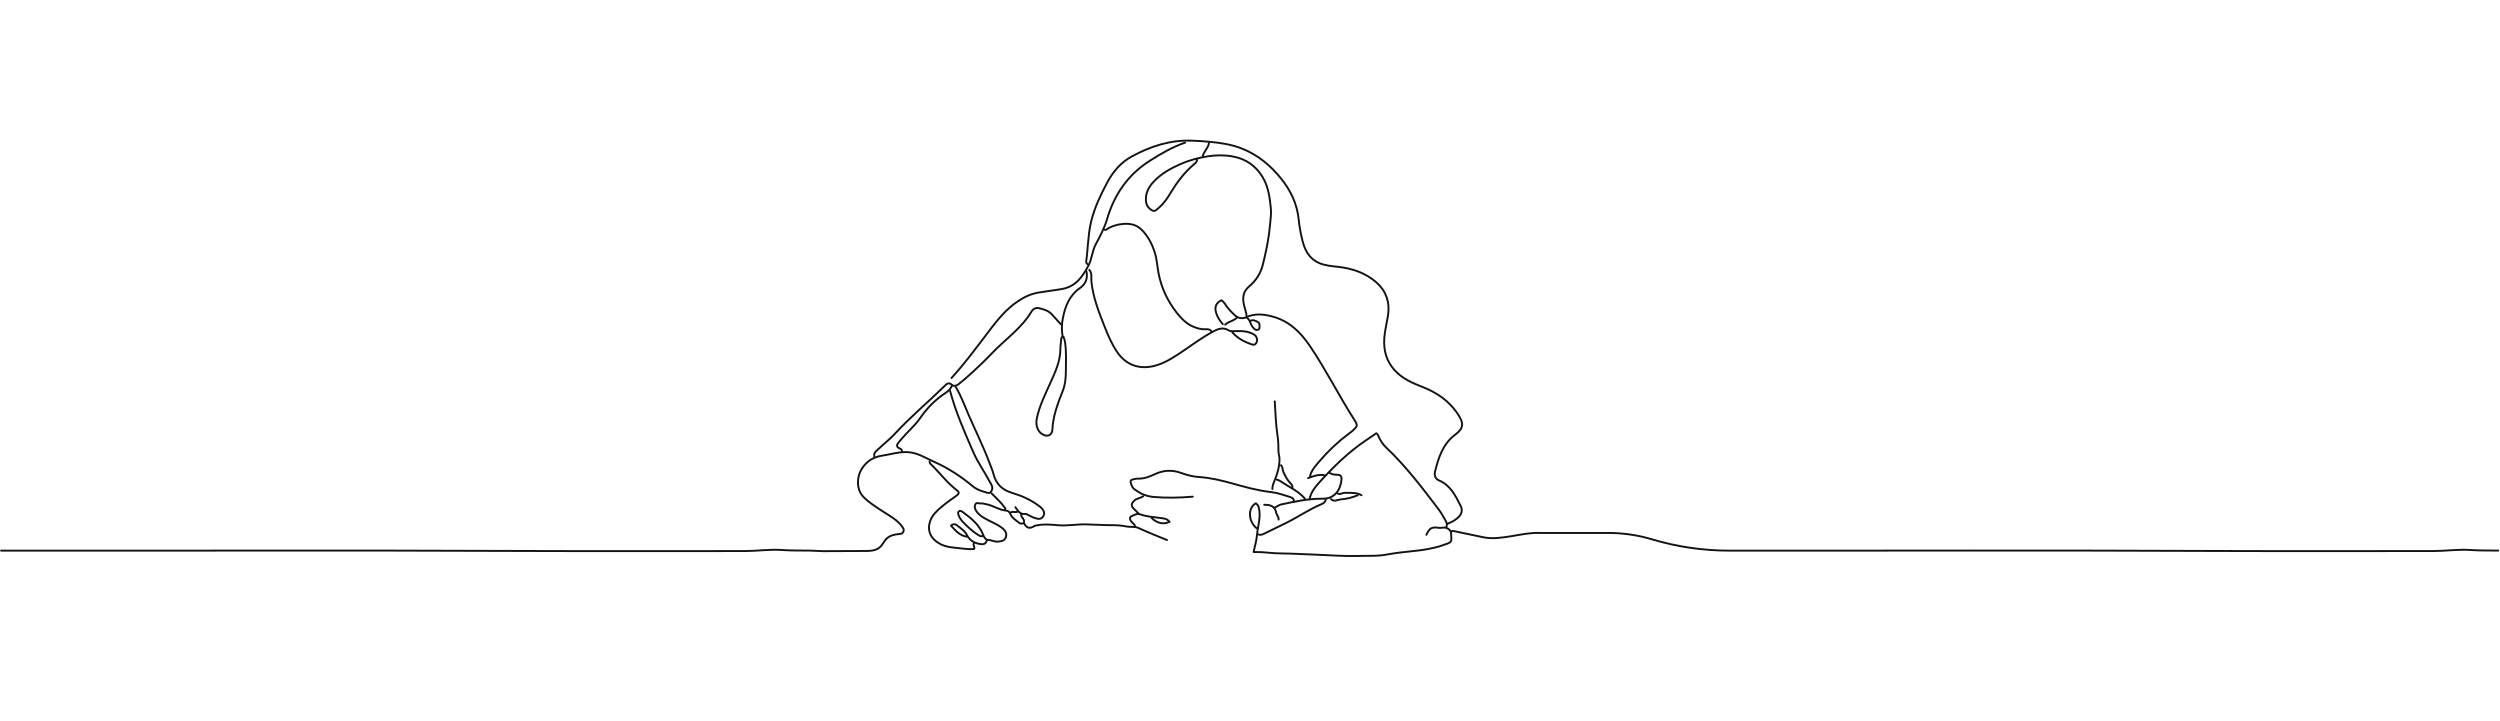
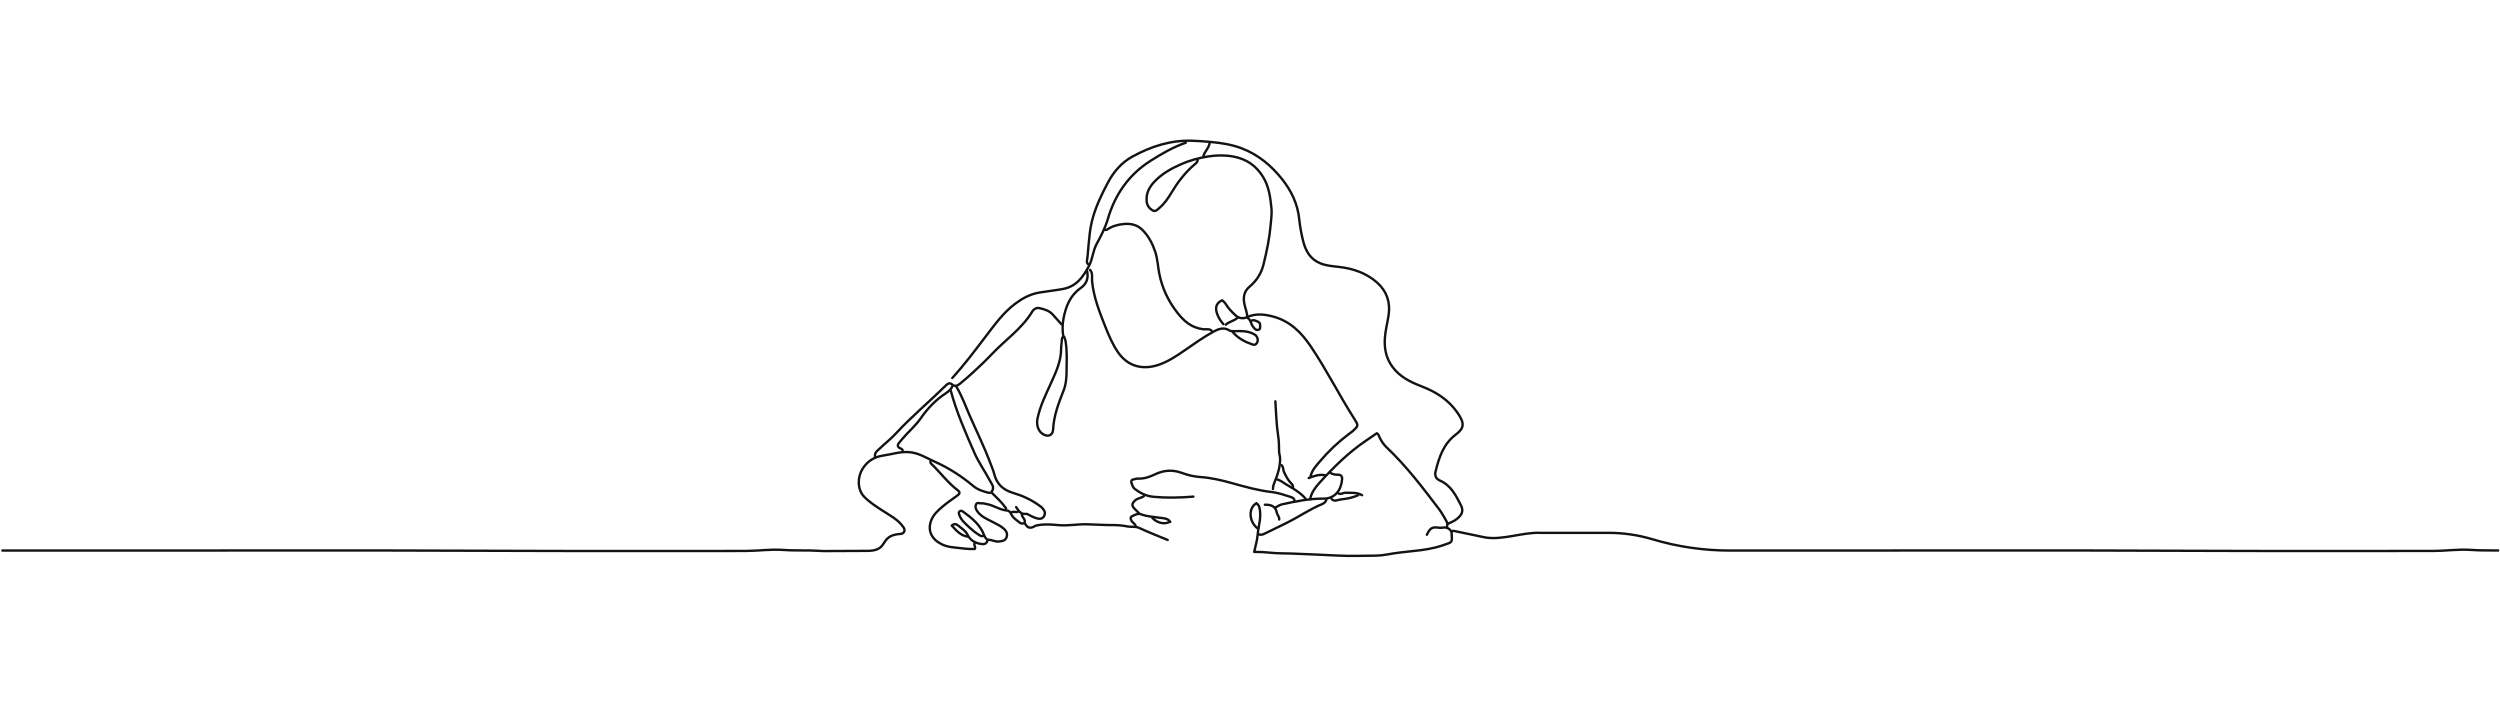
- <svg xmlns="http://www.w3.org/2000/svg" width="2585" height="745" viewBox="0 0 2585 745" fill="none">
-   <path d="M1496.53 541.662C1501.36 539.741 1505.97 537.441 1509.34 533.279C1511.96 530.056 1512 526.376 1510.27 522.967C1504.98 512.528 1499.81 501.861 1488.13 496.862C1483.68 494.959 1482.95 491.093 1483.85 487.498C1487.47 473.032 1491.83 459.092 1504.78 449.355C1513.86 442.529 1513.95 437.411 1506.25 426.448C1497.48 413.945 1485.18 405.731 1470.92 400.157C1460.47 396.079 1450.14 391.63 1442.26 383.027C1433.74 373.73 1430.64 362.945 1431.31 350.467C1431.77 342.042 1434.01 334.031 1435.25 325.817C1437.25 312.545 1433.34 300.829 1423.03 291.879C1411.78 282.109 1398.37 277.575 1383.65 275.925C1377.21 275.198 1370.59 274.724 1364.4 272.152C1353.97 267.821 1349.28 259.075 1346.76 248.941C1344.96 241.674 1343.57 234.23 1342.82 226.777C1341.23 210.883 1334.63 197.17 1324.9 184.964C1313.81 171.065 1300.39 159.882 1283.56 153.394C1273.11 149.368 1262.22 147.718 1251.07 146.661C1244.97 146.077 1238.9 145.713 1232.8 145.459C1210.27 144.52 1189.69 151.161 1170.23 161.794C1158.84 168.012 1150.66 177.765 1144.74 188.94C1138.01 201.62 1131.78 214.664 1128.3 228.757C1126.34 236.692 1125.63 244.804 1124.86 252.908C1124.35 258.322 1124.11 263.786 1123.25 269.149C1122.96 270.96 1123.2 272.009 1124.36 273.108" stroke="#131313" stroke-width="2" stroke-miterlimit="10" stroke-linecap="round" stroke-linejoin="round" />
-   <path d="M1099.71 348.251C1097.68 348.048 1097.31 349.427 1097.26 350.958C1097.16 354.105 1096.45 357.311 1096.46 360.322C1096.53 373.459 1091.08 384.803 1085.9 396.291C1080.55 408.167 1074.72 419.824 1072.04 432.741C1070.77 438.849 1072.5 445.388 1077.04 448.526C1082.51 452.307 1087.87 450.616 1088.18 444.085C1088.87 429.696 1093.91 416.737 1099.09 403.633C1101.47 397.627 1102.02 390.953 1102.09 384.465C1102.2 374.28 1102.75 364.061 1101.25 353.91C1100.98 352.142 1100.7 350.484 1099.71 348.987" stroke="#131313" stroke-width="2" stroke-miterlimit="10" stroke-linecap="round" stroke-linejoin="round" />
-   <path d="M1289.01 327.315C1288.86 323.229 1287.22 319.439 1286.32 315.54C1284.55 307.892 1285.31 301.464 1291.48 296.287C1298.7 290.238 1303.5 282.752 1305.78 273.607C1309.22 259.819 1312.11 245.954 1313.3 231.735C1313.76 226.304 1314.59 220.856 1314.05 215.476C1312.91 204.2 1311.59 193.009 1305.39 182.874C1298.19 171.108 1288.02 164.256 1274.71 161.794C1266.04 160.187 1257.34 160.305 1248.58 161.684C1238.87 163.215 1229.47 165.753 1220.52 169.703C1210.34 174.195 1200.63 179.584 1192.88 187.874C1187.7 193.423 1184.37 199.598 1184.91 207.592C1185.21 212.152 1187.4 215.18 1190.95 217.396C1194.14 219.393 1196.39 216.373 1198.2 214.85C1203.34 210.527 1207.16 204.911 1210.58 199.175C1216.94 188.5 1224.37 178.78 1233.77 170.583C1235.43 169.137 1237.59 167.859 1237.75 165.203" stroke="#131313" stroke-width="2" stroke-miterlimit="10" stroke-linecap="round" stroke-linejoin="round" />
-   <path d="M1474.84 552.997C1478.02 546.162 1480.31 544.614 1487.63 545.773C1489.61 546.086 1491.26 545.468 1493.07 545.494C1496.72 545.536 1500.26 548.015 1500.45 551.525C1500.98 561.532 1501.52 560.373 1492.04 563.706C1481.76 567.318 1470.98 568.883 1460.07 569.932C1451.18 570.795 1442.24 571.903 1433.39 573.485C1429.6 574.162 1425.55 574.61 1421.6 574.644C1408.46 574.737 1395.29 575.219 1382.17 574.542C1366.24 573.722 1350.3 573.079 1334.36 572.453C1327.31 572.174 1320.19 572.385 1313.16 571.624C1307.57 571.015 1301.98 570.702 1296.19 570.761C1297.48 564.654 1299.25 559.121 1299.71 553.488C1300.5 543.827 1304.2 534.336 1301.46 524.388C1300.89 522.341 1299.67 521.563 1298.55 520.378C1289.85 525.242 1290.67 539.657 1299.85 546.593" stroke="#131313" stroke-width="2" stroke-miterlimit="10" stroke-linecap="round" stroke-linejoin="round" />
-   <path d="M1354.56 492.387C1355.99 486.254 1360.26 481.711 1364.06 477.228C1373.1 466.561 1383.26 456.943 1394.49 448.535C1395.8 447.553 1397.22 446.674 1398.42 445.557C1404.02 440.287 1404.24 440.109 1399.87 433.283C1384.07 408.565 1371 382.198 1354.52 357.895C1344.85 343.632 1333.06 331.883 1315.64 327.272C1306.43 324.845 1297.57 323.829 1288.42 328.093C1285.07 329.658 1280.47 329.286 1277.21 326.3C1273.33 322.755 1269.59 319.033 1266.85 314.491C1265.84 312.816 1264.45 311.631 1263.08 310.472C1254.58 314.347 1255.52 322.002 1260.94 330.749C1261.92 332.331 1263.21 333.718 1264.36 335.199" stroke="#131313" stroke-width="2" stroke-miterlimit="10" stroke-linecap="round" stroke-linejoin="round" />
-   <path d="M1500.97 549.546C1501.47 548.733 1502.3 548.953 1502.93 549.08C1513.12 551.17 1523.32 553.242 1533.49 555.475C1551.71 559.477 1574.29 549.985 1592.96 551.068L1662.85 551.06C1678.19 551.06 1693.45 553.285 1708.15 557.675C1734.06 565.415 1760.96 569.348 1788 569.365C1987.65 569.492 2084.13 568.833 2298.31 569.712C2370.87 570.008 2443.46 569.746 2516.03 569.771C2529.19 569.78 2541.75 567.733 2555.33 568.731C2564.33 569.399 2573.83 569.137 2583.12 569.289" stroke="#131313" stroke-width="2" stroke-miterlimit="10" stroke-linecap="round" stroke-linejoin="round" />
-   <path d="M982.394 404.183C988.206 426.219 997.443 446.953 1006.52 467.762C1011.14 478.345 1017.89 487.701 1023.24 497.843C1024.72 500.643 1027.24 503.299 1025.4 507.224C1024.41 509.322 1023.29 510.109 1021.35 509.593C1015.66 508.096 1010.33 506.573 1005.39 502.445C993.408 492.446 980.11 483.818 965.941 477.55C957.237 473.692 948.921 468.067 938.542 467.5C929.397 467.001 921.09 469.835 912.386 471.104C903.182 472.449 896.178 476.831 891.23 484.52C885.723 493.055 885.207 506.235 893.108 514.136C898.868 519.888 905.61 524.058 912.318 528.474C919.72 533.346 927.909 537.347 933.17 545.062C933.441 545.46 933.686 545.857 933.923 546.255C935.471 548.92 933.39 552.168 930.303 552.168C930.083 552.168 929.871 552.176 929.651 552.193C906.591 554.114 919.974 570.491 894.038 569.704L851.159 569.898L837.099 569.306C827.82 569.154 818.303 569.408 809.303 568.748C795.726 567.741 783.155 569.788 770.01 569.788C697.438 569.763 624.85 570.025 552.288 569.729C324.017 568.79 229.443 569.602 1.164 569.34" stroke="#131313" stroke-width="2" stroke-miterlimit="10" stroke-linecap="round" stroke-linejoin="round" />
-   <path d="M1126.34 279.021C1129.53 282.473 1128.12 287.066 1128.5 290.881C1130.17 307.402 1136.11 322.51 1142.13 337.652C1145.8 346.889 1149.64 356.025 1155.36 364.307C1165.36 378.78 1180.7 383.01 1197.8 377.071C1207.17 373.815 1215.34 368.401 1223.46 362.826C1233.53 355.924 1243.48 348.699 1254.16 342.88C1258.6 340.46 1264.53 337.804 1270.31 341.535C1271.81 342.499 1273.61 342.49 1275.7 342.431C1282.86 342.22 1290.35 341.949 1296.87 346.052C1299.8 347.887 1300.81 352.345 1298.81 354.875C1297.76 356.194 1296.92 357.006 1294.34 356.135C1286.53 353.496 1279.66 349.799 1274.2 343.582" stroke="#131313" stroke-width="2" stroke-miterlimit="10" stroke-linecap="round" stroke-linejoin="round" />
-   <path d="M988.315 400.241C993.856 409.428 997.409 419.511 1001.67 429.29C1008.91 445.878 1016.97 462.103 1023.3 479.081C1024.65 482.684 1026.26 486.22 1027.19 489.934C1029.82 500.567 1036.37 506.691 1046.92 509.787C1056.59 512.63 1065.83 516.91 1074.07 522.941C1075.11 523.694 1076.15 524.481 1077.02 525.412C1079.45 528.009 1080.72 530.961 1078.48 534.243C1076.31 537.424 1073.07 536.544 1070.16 535.681C1067.92 535.021 1065.87 533.761 1063.73 532.796C1062.59 532.28 1061.35 531.257 1060.29 531.409C1054.6 532.23 1052.46 528.102 1049.93 524.422" stroke="#131313" stroke-width="2" stroke-miterlimit="10" stroke-linecap="round" stroke-linejoin="round" />
-   <path d="M1253.02 343.082C1250.8 339.225 1246.52 340.782 1243.61 340.443C1231.43 339.022 1223.55 332.179 1216.43 322.967C1207.14 310.954 1200.89 297.623 1198.01 282.929C1196.54 275.426 1196.25 267.652 1193.82 260.318C1191.1 252.07 1187.13 244.457 1181.03 238.146C1175.63 232.546 1169.12 230.855 1161.31 231.548C1154.72 232.14 1148.93 233.951 1143.57 237.605C1143.23 237.833 1142.6 237.639 1142.11 237.639" stroke="#131313" stroke-width="2" stroke-miterlimit="10" stroke-linecap="round" stroke-linejoin="round" />
-   <path d="M1225.42 147.456C1212.36 151.965 1200.53 158.842 1188.95 166.193C1166.42 180.497 1152.16 201.121 1144.78 226.355C1142.05 235.702 1137.63 244.009 1133.13 252.35C1129.31 259.413 1129.15 267.542 1125.43 274.623C1119.36 286.186 1112.36 296.227 1098.25 298.799C1090.21 300.262 1082.09 301.091 1074.05 302.453C1064.44 304.077 1056.47 308.392 1048.96 314.025C1036.55 323.33 1027.62 335.816 1018.36 347.989C1007.25 362.589 996.241 377.283 983.874 390.868" stroke="#131313" stroke-width="2" stroke-miterlimit="10" stroke-linecap="round" stroke-linejoin="round" />
-   <path d="M1337.81 518.5C1338.18 515.193 1335.22 514.33 1333.32 513.713C1327.04 511.691 1320.63 509.525 1314.13 508.798C1300.14 507.233 1286.7 503.367 1273.27 499.636C1262.37 496.608 1251.3 494.003 1240.18 493.284C1233.28 492.835 1227.19 491.169 1220.98 488.927C1211.73 485.586 1202.71 486.203 1193.87 490.408C1188.26 493.072 1182.54 495.229 1176.13 494.908C1174.5 494.823 1172.85 495.542 1171.19 495.821C1168.7 496.244 1168.83 498.325 1169.33 499.73C1170.09 501.836 1170.79 504.213 1172.69 505.659C1178.53 510.067 1184.63 513.095 1192.37 513.806C1206.08 515.066 1219.66 514.66 1233.3 513.569" stroke="#131313" stroke-width="2" stroke-miterlimit="10" stroke-linecap="round" stroke-linejoin="round" />
-   <path d="M1096.76 335.199C1093.8 331.917 1090.82 328.643 1087.9 325.335C1084.21 321.182 1079.09 319.752 1074.06 318.585C1071.31 317.95 1068.29 319.329 1066.74 321.918C1056.04 339.817 1038.7 351.398 1024.75 366.193C1018.78 372.529 1012.41 378.493 1006.03 384.431C1001.26 388.872 996.302 393.127 991.226 397.221C989.111 398.93 986.269 399.835 983.934 397.712C981.337 395.352 979.231 396.621 977.514 398.313C960.308 415.29 941.638 430.753 925.253 448.56C920.347 453.898 914.594 458.263 909.409 463.279C906.787 465.817 903.234 467.644 904.02 472.178" stroke="#131313" stroke-width="2" stroke-miterlimit="10" stroke-linecap="round" stroke-linejoin="round" />
-   <path d="M1206.68 558.411C1196.83 554.308 1186.83 550.485 1177.17 545.95C1173.17 544.072 1169.18 545.248 1165.21 544.453C1160.34 543.472 1155.15 542.99 1149.99 543.024C1140.95 543.091 1131.92 542.347 1122.88 542.186C1113.17 542.008 1103.5 543.929 1093.8 543.074C1086.87 542.457 1080 541.814 1073.08 543.066C1071.71 543.311 1070.34 543.379 1069.15 544.132C1064.98 546.771 1061.63 546.263 1059.29 541.662" stroke="#131313" stroke-width="2" stroke-miterlimit="10" stroke-linecap="round" stroke-linejoin="round" />
-   <path d="M961.204 477.11C961.221 478.057 961.288 478.802 962.143 479.622C971.549 488.614 979.239 499.307 989.762 507.216C992.486 509.263 991.251 510.955 988.84 512.647C983.468 516.428 978.071 520.226 973.097 524.498C968.749 528.229 964.427 532.23 962.219 537.737C957.972 548.294 962.075 557.463 973.013 562.903C977.268 565.017 981.802 565.779 986.353 566.227C993.383 566.921 1000.42 568.13 1007.1 567.741C1008.55 565.381 1005.62 563.825 1007.04 561.871" stroke="#131313" stroke-width="2" stroke-miterlimit="10" stroke-linecap="round" stroke-linejoin="round" />
-   <path d="M1354.07 516.284C1355.33 509.305 1359.61 503.798 1364.06 498.909C1378.66 482.837 1394.09 467.602 1412.24 455.429C1415.87 452.993 1419.45 450.489 1423.05 448.027C1424.8 448.805 1425.02 450.328 1425.73 451.901C1427.56 455.953 1430.06 459.684 1433.41 462.856C1453.84 482.211 1470.74 504.551 1487.68 526.867C1490.6 530.716 1492.73 535.004 1495.16 539.132C1496.46 541.323 1496.07 543.083 1495.54 545.113" stroke="#131313" stroke-width="2" stroke-miterlimit="10" stroke-linecap="round" stroke-linejoin="round" />
-   <path d="M1318.09 415.019C1318.93 426.854 1319.12 438.739 1320.96 450.514C1321.8 455.852 1321.94 461.342 1321.94 466.764C1321.94 469.353 1322.96 471.67 1322.99 474.157C1323.12 482.464 1320.74 490.238 1317.59 497.801C1316.53 500.339 1315.56 502.885 1315.63 505.693" stroke="#131313" stroke-width="2" stroke-miterlimit="10" stroke-linecap="round" stroke-linejoin="round" />
-   <path d="M1370.83 516.529C1370.46 519.169 1368.28 520.564 1366.36 521.36C1353.58 526.638 1342.26 534.607 1329.91 540.672C1322.2 544.462 1314.48 548.26 1306.74 551.99C1304.88 552.887 1302.9 553.547 1300.83 552.506" stroke="#131313" stroke-width="2" stroke-miterlimit="10" stroke-linecap="round" stroke-linejoin="round" />
-   <path d="M984.365 398.761C982.868 402.297 980.314 404.615 977.04 406.755C966.77 413.471 958.354 422.269 951.409 432.318C945.851 440.363 938.314 446.538 932.113 453.948C931.293 454.93 930.497 455.945 929.643 456.901C927.207 459.616 926.158 462.027 930.607 463.871C931.479 464.226 932.638 464.903 932.604 466.274" stroke="#131313" stroke-width="2" stroke-miterlimit="10" stroke-linecap="round" stroke-linejoin="round" />
-   <path d="M1055.84 531.807C1055.61 535.182 1060.36 537.077 1058.5 540.943C1056.96 541.526 1055.3 541.78 1053.89 540.655C1050.42 537.897 1046.39 535.537 1044.61 531.265C1043.74 529.167 1042.14 528.093 1040.55 527.975C1032.96 527.391 1026.79 522.493 1019.39 521.292C1017.59 520.996 1015.75 520.252 1013.95 520.548C1012.14 520.852 1009.83 519.016 1008.54 521.47C1007.01 524.388 1008.52 527.188 1010.09 529.261C1014.17 534.649 1020.49 537.119 1026.29 540.114C1030.04 542.051 1033.86 543.903 1037.05 546.644C1039.62 548.852 1041.3 551.753 1040.06 555.45C1038.77 559.282 1035.66 559.57 1032.19 560.01C1028.15 560.517 1024.78 558.106 1020.83 558.174C1019.55 558.191 1017.62 555.67 1016.99 553.936C1012.96 542.812 1004.34 535.893 995.243 529.286C993.831 528.262 992.519 527.746 991.318 528.897C990.244 529.929 990.684 531.375 991.217 532.796C993.272 538.236 997.688 541.738 1001.66 545.536C1004.52 548.268 1007.7 550.764 1011.05 552.862C1012.45 553.733 1014.29 555.289 1016.4 553.961" stroke="#131313" stroke-width="2" stroke-miterlimit="10" stroke-linecap="round" stroke-linejoin="round" />
-   <path d="M1123.37 280.502C1124.95 287.624 1122.64 293.639 1116.9 297.657C1105.77 305.439 1101.46 316.462 1098.94 329.235C1097.67 335.723 1097.75 341.746 1098.73 348.014" stroke="#131313" stroke-width="2" stroke-miterlimit="10" stroke-linecap="round" stroke-linejoin="round" />
-   <path d="M1374.77 488.936C1377.19 490.424 1379.86 490.957 1382.66 490.907C1386.06 490.839 1387.39 492.489 1387.11 495.838C1386.24 506.835 1379.63 515.827 1367.87 515.658C1353.35 515.447 1339.14 518.534 1325.01 521.546C1322.57 522.062 1320.39 523.754 1318.09 524.904" stroke="#131313" stroke-width="2" stroke-miterlimit="10" stroke-linecap="round" stroke-linejoin="round" />
-   <path d="M1289.5 328.787C1292.95 330.969 1292.74 335.427 1295.35 338.202C1296.67 339.606 1297.45 341.382 1299.85 341.137C1301.48 340.968 1302.3 340.291 1302.31 338.642C1302.32 336.442 1302.84 333.972 1300.32 332.771C1298.01 331.68 1295.65 330.275 1292.94 331.747" stroke="#131313" stroke-width="2" stroke-miterlimit="10" stroke-linecap="round" stroke-linejoin="round" />
-   <path d="M1403.86 512.097C1398.18 514.542 1392.2 515.929 1386.1 516.428C1382.87 516.69 1379.37 519.363 1376.25 516.039" stroke="#131313" stroke-width="2" stroke-miterlimit="10" stroke-linecap="round" stroke-linejoin="round" />
-   <path d="M1407.8 512.097C1402.38 508.908 1396.4 509.804 1390.55 509.576C1388.03 509.475 1385.74 511.877 1383.16 510.126" stroke="#131313" stroke-width="2" stroke-miterlimit="10" stroke-linecap="round" stroke-linejoin="round" />
-   <path d="M1182.04 513.078C1179.43 515.235 1175.73 514.981 1173.1 517.435C1169.54 520.751 1169.2 522.933 1172.67 526.384C1174.16 527.856 1175.64 529.337 1177.12 530.817" stroke="#131313" stroke-width="2" stroke-miterlimit="10" stroke-linecap="round" stroke-linejoin="round" />
-   <path d="M1324.49 481.052C1326.63 482.879 1325.91 485.738 1326.97 487.946C1328.98 492.167 1331 496.405 1334.37 499.763C1335.63 501.024 1336.66 502.293 1336.33 504.213" stroke="#131313" stroke-width="2" stroke-miterlimit="10" stroke-linecap="round" stroke-linejoin="round" />
-   <path d="M1190.91 535.749C1196.15 540.951 1203.45 542.567 1208.67 539.708C1208.86 539.606 1209.15 539.691 1209.4 539.691C1209.32 539.606 1209.24 539.53 1209.16 539.445C1206.45 535.689 1202 536.011 1198.29 535.427C1191.84 534.421 1185.3 534.201 1179.08 531.849C1175.7 530.572 1172.67 532.602 1169.78 533.888C1167.77 534.784 1168.36 537.119 1169.3 538.667C1170.57 540.765 1173.42 541.729 1173.68 544.614" stroke="#131313" stroke-width="2" stroke-miterlimit="10" stroke-linecap="round" stroke-linejoin="round" />
-   <path d="M1020.35 558.91C1019.17 562.801 1016.57 563.14 1012.94 562.446C1006.78 561.262 1002.41 558.597 999.406 552.625C997.587 549.013 993.552 546.399 990.219 543.709C988.502 542.321 986.193 540.9 983.325 543.557C988.02 548.564 992.3 553.809 999.651 554.96" stroke="#131313" stroke-width="2" stroke-miterlimit="10" stroke-linecap="round" stroke-linejoin="round" />
-   <path d="M1025.28 510.126C1029.85 514.762 1034.72 519.135 1038.56 524.43C1039.05 525.09 1040.24 525.792 1039.08 526.875" stroke="#131313" stroke-width="2" stroke-miterlimit="10" stroke-linecap="round" stroke-linejoin="round" />
-   <path d="M1320.06 495.83C1323.42 496.752 1326.05 498.968 1328.95 500.736C1334.91 504.374 1341.13 507.597 1346.26 512.511C1347.27 513.484 1348.36 514.347 1349.14 515.54" stroke="#131313" stroke-width="2" stroke-miterlimit="10" stroke-linecap="round" stroke-linejoin="round" />
-   <path d="M1369.35 491.397C1363.4 490.306 1357.99 492.294 1352.59 494.358" stroke="#131313" stroke-width="2" stroke-miterlimit="10" stroke-linecap="round" stroke-linejoin="round" />
-   <path d="M1279.14 328.296C1275.72 331.916 1270.41 332.356 1266.82 335.689" stroke="#131313" stroke-width="2" stroke-miterlimit="10" stroke-linecap="round" stroke-linejoin="round" />
-   <path d="M1250.06 147.947C1249.28 153.039 1245.04 156.456 1243.65 161.253" stroke="#131313" stroke-width="2" stroke-miterlimit="10" stroke-linecap="round" stroke-linejoin="round" />
-   <path d="M1307.24 521.952C1313.31 521.867 1318.3 523.212 1319.64 530.318C1320.08 532.678 1322.45 534.488 1322.04 537.229" stroke="#131313" stroke-width="2" stroke-miterlimit="10" stroke-linecap="round" stroke-linejoin="round" />
-   <path d="M1052.39 528.846C1050 530.597 1046.81 528.085 1044.51 530.326" stroke="#131313" stroke-width="2" stroke-miterlimit="10" stroke-linecap="round" stroke-linejoin="round" />
+ <svg xmlns="http://www.w3.org/2000/svg" width="2077" height="598" viewBox="0 0 2077 598" fill="none">
+   <path d="M1202.87 435.147C1206.75 433.605 1210.45 431.757 1213.16 428.415C1215.26 425.827 1215.29 422.871 1213.91 420.134C1209.66 411.75 1205.5 403.184 1196.13 399.169C1192.56 397.64 1191.96 394.536 1192.68 391.648C1195.6 380.032 1199.1 368.836 1209.5 361.016C1216.79 355.534 1216.86 351.424 1210.68 342.62C1203.64 332.579 1193.76 325.982 1182.3 321.505C1173.91 318.231 1165.62 314.658 1159.29 307.749C1152.45 300.282 1149.95 291.621 1150.5 281.6C1150.86 274.834 1152.66 268.4 1153.66 261.804C1155.27 251.145 1152.12 241.736 1143.85 234.548C1134.81 226.702 1124.04 223.061 1112.22 221.736C1107.05 221.152 1101.73 220.771 1096.76 218.706C1088.38 215.228 1084.61 208.203 1082.6 200.065C1081.15 194.229 1080.03 188.251 1079.43 182.266C1078.15 169.5 1072.85 158.488 1065.04 148.685C1056.13 137.523 1045.35 128.542 1031.84 123.332C1023.45 120.098 1014.7 118.773 1005.74 117.924C1000.84 117.455 995.973 117.163 991.075 116.959C972.977 116.205 956.449 121.538 940.824 130.078C931.68 135.071 925.111 142.904 920.355 151.878C914.948 162.062 909.948 172.537 907.149 183.855C905.573 190.228 905.009 196.742 904.391 203.251C903.976 207.599 903.786 211.987 903.093 216.294C902.862 217.748 903.052 218.59 903.99 219.474" stroke="#131313" stroke-width="2" stroke-miterlimit="10" stroke-linecap="round" stroke-linejoin="round" />
+   <path d="M884.191 279.82C882.554 279.657 882.262 280.764 882.221 281.994C882.14 284.521 881.569 287.096 881.576 289.515C881.637 300.065 877.255 309.175 873.098 318.401C868.804 327.939 864.117 337.3 861.963 347.674C860.944 352.579 862.337 357.83 865.978 360.351C870.373 363.387 874.68 362.029 874.932 356.784C875.482 345.228 879.531 334.821 883.689 324.297C885.598 319.474 886.046 314.114 886.1 308.903C886.189 300.724 886.63 292.517 885.421 284.365C885.21 282.945 884.986 281.614 884.191 280.411" stroke="#131313" stroke-width="2" stroke-miterlimit="10" stroke-linecap="round" stroke-linejoin="round" />
+   <path d="M1036.21 263.006C1036.1 259.725 1034.78 256.682 1034.05 253.55C1032.63 247.409 1033.24 242.245 1038.2 238.088C1044 233.23 1047.85 227.218 1049.68 219.874C1052.45 208.801 1054.76 197.666 1055.72 186.247C1056.09 181.885 1056.76 177.51 1056.33 173.189C1055.41 164.134 1054.35 155.146 1049.37 147.007C1043.59 137.557 1035.42 132.055 1024.73 130.078C1017.77 128.787 1010.78 128.882 1003.74 129.989C995.946 131.219 988.398 133.257 981.211 136.43C973.032 140.037 965.24 144.365 959.017 151.022C954.852 155.479 952.176 160.438 952.611 166.858C952.855 170.52 954.615 172.952 957.461 174.732C960.029 176.335 961.829 173.909 963.29 172.687C967.414 169.215 970.484 164.704 973.229 160.098C978.337 151.525 984.302 143.719 991.85 137.136C993.181 135.975 994.92 134.949 995.049 132.816" stroke="#131313" stroke-width="2" stroke-miterlimit="10" stroke-linecap="round" stroke-linejoin="round" />
+   <path d="M1185.45 444.251C1188.01 438.761 1189.84 437.518 1195.72 438.449C1197.31 438.7 1198.64 438.204 1200.09 438.225C1203.02 438.259 1205.87 440.249 1206.02 443.069C1206.45 451.105 1206.87 450.175 1199.27 452.851C1191.01 455.752 1182.35 457.009 1173.59 457.851C1166.45 458.544 1159.27 459.434 1152.17 460.704C1149.12 461.248 1145.87 461.608 1142.7 461.635C1132.14 461.71 1121.56 462.097 1111.03 461.554C1098.23 460.895 1085.43 460.378 1072.64 459.876C1066.97 459.652 1061.25 459.821 1055.61 459.21C1051.12 458.721 1046.63 458.469 1041.98 458.517C1043.02 453.612 1044.44 449.169 1044.81 444.645C1045.44 436.886 1048.41 429.264 1046.21 421.275C1045.75 419.631 1044.78 419.006 1043.88 418.055C1036.89 421.961 1037.55 433.537 1044.92 439.108" stroke="#131313" stroke-width="2" stroke-miterlimit="10" stroke-linecap="round" stroke-linejoin="round" />
+   <path d="M1088.86 395.575C1090 390.65 1093.43 387.002 1096.49 383.401C1103.74 374.834 1111.9 367.11 1120.92 360.357C1121.98 359.569 1123.12 358.863 1124.08 357.966C1128.57 353.734 1128.75 353.591 1125.24 348.109C1112.55 328.258 1102.06 307.083 1088.83 287.565C1081.06 276.111 1071.59 266.675 1057.6 262.972C1050.2 261.023 1043.08 260.207 1035.74 263.631C1033.05 264.888 1029.36 264.589 1026.73 262.191C1023.62 259.345 1020.62 256.356 1018.42 252.707C1017.6 251.362 1016.49 250.411 1015.39 249.48C1008.56 252.592 1009.32 258.74 1013.67 265.765C1014.46 267.035 1015.5 268.149 1016.42 269.338" stroke="#131313" stroke-width="2" stroke-miterlimit="10" stroke-linecap="round" stroke-linejoin="round" />
+   <path d="M1206.43 441.479C1206.83 440.827 1207.51 441.003 1208.01 441.105C1216.2 442.783 1224.39 444.448 1232.55 446.241C1247.19 449.454 1265.32 441.832 1280.31 442.702L1336.44 442.695C1348.76 442.695 1361.01 444.482 1372.82 448.007C1393.63 454.223 1415.23 457.382 1436.95 457.396C1597.28 457.498 1674.77 456.968 1846.77 457.675C1905.05 457.912 1963.34 457.702 2021.62 457.722C2032.18 457.729 2042.27 456.085 2053.18 456.887C2060.4 457.423 2068.04 457.213 2075.5 457.335" stroke="#131313" stroke-width="2" stroke-miterlimit="10" stroke-linecap="round" stroke-linejoin="round" />
+   <path d="M789.974 324.739C794.642 342.436 802.06 359.087 809.349 375.799C813.059 384.298 818.48 391.811 822.78 399.957C823.969 402.205 825.993 404.339 824.512 407.491C823.718 409.176 822.821 409.807 821.258 409.393C816.686 408.191 812.413 406.968 808.446 403.652C798.82 395.623 788.14 388.693 776.761 383.659C769.771 380.561 763.093 376.044 754.757 375.588C747.413 375.188 740.742 377.463 733.752 378.483C726.361 379.563 720.736 383.082 716.761 389.257C712.339 396.112 711.924 406.696 718.269 413.041C722.896 417.661 728.31 421.01 733.697 424.556C739.642 428.469 746.218 431.683 750.443 437.878C750.661 438.198 750.858 438.517 751.048 438.836C752.291 440.976 750.62 443.585 748.14 443.585C747.964 443.585 747.794 443.592 747.617 443.605C729.098 445.147 739.846 458.3 719.017 457.668L684.581 457.824L673.29 457.348C665.838 457.226 658.195 457.43 650.967 456.9C640.063 456.092 629.968 457.736 619.411 457.736C561.13 457.715 502.836 457.926 444.561 457.688C261.24 456.934 185.289 457.586 1.961 457.376" stroke="#131313" stroke-width="2" stroke-miterlimit="10" stroke-linecap="round" stroke-linejoin="round" />
+   <path d="M905.572 224.222C908.14 226.994 907.006 230.683 907.311 233.747C908.65 247.014 913.419 259.148 918.256 271.308C921.204 278.727 924.288 286.064 928.881 292.714C936.911 304.338 949.234 307.735 962.963 302.966C970.491 300.35 977.053 296.002 983.575 291.526C991.659 285.982 999.648 280.18 1008.23 275.506C1011.79 273.563 1016.56 271.43 1021.2 274.426C1022.4 275.201 1023.85 275.194 1025.52 275.146C1031.27 274.977 1037.29 274.759 1042.53 278.054C1044.88 279.528 1045.69 283.108 1044.08 285.14C1043.24 286.199 1042.57 286.852 1040.49 286.152C1034.22 284.032 1028.7 281.064 1024.32 276.07" stroke="#131313" stroke-width="2" stroke-miterlimit="10" stroke-linecap="round" stroke-linejoin="round" />
+   <path d="M794.73 321.573C799.18 328.951 802.033 337.049 805.457 344.902C811.266 358.224 817.74 371.254 822.828 384.889C823.908 387.783 825.206 390.623 825.946 393.605C828.066 402.144 833.324 407.063 841.795 409.549C849.56 411.832 856.979 415.269 863.602 420.113C864.431 420.718 865.267 421.35 865.967 422.097C867.916 424.183 868.942 426.553 867.142 429.189C865.396 431.744 862.794 431.037 860.457 430.344C858.664 429.814 857.013 428.802 855.294 428.028C854.377 427.613 853.385 426.791 852.536 426.913C847.964 427.572 846.245 424.257 844.214 421.302" stroke="#131313" stroke-width="2" stroke-miterlimit="10" stroke-linecap="round" stroke-linejoin="round" />
+   <path d="M1007.31 275.669C1005.53 272.571 1002.09 273.821 999.757 273.55C989.974 272.408 983.643 266.912 977.923 259.514C970.463 249.867 965.443 239.161 963.133 227.361C961.951 221.335 961.72 215.091 959.771 209.201C957.583 202.578 954.397 196.464 949.499 191.396C945.158 186.898 939.934 185.54 933.663 186.097C928.371 186.572 923.718 188.026 919.411 190.961C919.139 191.144 918.636 190.988 918.242 190.988" stroke="#131313" stroke-width="2" stroke-miterlimit="10" stroke-linecap="round" stroke-linejoin="round" />
+   <path d="M985.144 118.563C974.662 122.184 965.158 127.707 955.858 133.61C937.767 145.098 926.313 161.661 920.389 181.926C918.195 189.433 914.642 196.104 911.028 202.802C907.964 208.475 907.835 215.003 904.846 220.69C899.975 229.976 894.35 238.04 883.018 240.106C876.565 241.281 870.043 241.947 863.582 243.04C855.865 244.345 849.465 247.809 843.433 252.334C833.467 259.807 826.3 269.834 818.861 279.61C809.934 291.335 801.096 303.136 791.164 314.046" stroke="#131313" stroke-width="2" stroke-miterlimit="10" stroke-linecap="round" stroke-linejoin="round" />
+   <path d="M1075.4 416.547C1075.7 413.89 1073.32 413.197 1071.8 412.702C1066.75 411.078 1061.61 409.339 1056.39 408.754C1045.15 407.498 1034.36 404.393 1023.57 401.397C1014.82 398.965 1005.93 396.873 996.997 396.295C991.461 395.935 986.57 394.597 981.583 392.797C974.151 390.113 966.909 390.609 959.81 393.985C955.306 396.125 950.707 397.858 945.557 397.6C944.253 397.532 942.928 398.109 941.597 398.333C939.593 398.673 939.695 400.344 940.102 401.472C940.714 403.163 941.271 405.072 942.799 406.234C947.487 409.773 952.385 412.206 958.601 412.776C969.613 413.788 980.523 413.462 991.474 412.586" stroke="#131313" stroke-width="2" stroke-miterlimit="10" stroke-linecap="round" stroke-linejoin="round" />
+   <path d="M881.822 269.338C879.444 266.702 877.053 264.073 874.702 261.417C871.74 258.081 867.63 256.933 863.588 255.995C861.38 255.486 858.955 256.593 857.712 258.672C849.118 273.047 835.191 282.347 823.989 294.229C819.193 299.318 814.077 304.107 808.955 308.876C805.123 312.443 801.143 315.86 797.066 319.148C795.368 320.52 793.085 321.247 791.21 319.542C789.125 317.647 787.433 318.666 786.054 320.024C772.236 333.659 757.243 346.077 744.084 360.378C740.144 364.664 735.525 368.17 731.36 372.198C729.254 374.237 726.401 375.704 727.033 379.345" stroke="#131313" stroke-width="2" stroke-miterlimit="10" stroke-linecap="round" stroke-linejoin="round" />
+   <path d="M970.098 448.598C962.183 445.304 954.153 442.233 946.395 438.592C943.189 437.083 939.982 438.028 936.789 437.389C932.883 436.601 928.712 436.214 924.568 436.241C917.313 436.295 910.057 435.697 902.795 435.568C895.003 435.426 887.238 436.968 879.446 436.282C873.882 435.786 868.366 435.27 862.802 436.275C861.701 436.472 860.608 436.526 859.65 437.131C856.301 439.25 853.61 438.843 851.729 435.147" stroke="#131313" stroke-width="2" stroke-miterlimit="10" stroke-linecap="round" stroke-linejoin="round" />
+   <path d="M772.956 383.306C772.969 384.067 773.024 384.665 773.71 385.324C781.264 392.545 787.439 401.132 795.89 407.484C798.078 409.128 797.086 410.487 795.15 411.845C790.836 414.882 786.502 417.932 782.507 421.363C779.015 424.359 775.544 427.572 773.771 431.995C770.361 440.473 773.655 447.837 782.439 452.206C785.856 453.904 789.498 454.516 793.153 454.876C798.798 455.433 804.45 456.404 809.817 456.092C810.979 454.196 808.628 452.946 809.769 451.377" stroke="#131313" stroke-width="2" stroke-miterlimit="10" stroke-linecap="round" stroke-linejoin="round" />
+   <path d="M1088.46 414.767C1089.47 409.162 1092.91 404.74 1096.49 400.813C1108.21 387.905 1120.6 375.67 1135.18 365.894C1138.09 363.938 1140.97 361.927 1143.86 359.95C1145.26 360.575 1145.44 361.798 1146.01 363.061C1147.48 366.315 1149.49 369.311 1152.18 371.859C1168.59 387.403 1182.16 405.344 1195.76 423.266C1198.1 426.357 1199.82 429.801 1201.77 433.116C1202.81 434.876 1202.5 436.289 1202.08 437.919" stroke="#131313" stroke-width="2" stroke-miterlimit="10" stroke-linecap="round" stroke-linejoin="round" />
+   <path d="M1059.57 333.442C1060.24 342.946 1060.39 352.491 1061.87 361.947C1062.55 366.234 1062.66 370.643 1062.66 374.998C1062.66 377.076 1063.48 378.938 1063.51 380.935C1063.61 387.606 1061.7 393.85 1059.16 399.923C1058.32 401.961 1057.53 404.006 1057.6 406.261" stroke="#131313" stroke-width="2" stroke-miterlimit="10" stroke-linecap="round" stroke-linejoin="round" />
+   <path d="M1101.92 414.964C1101.62 417.083 1099.88 418.204 1098.33 418.843C1088.07 423.082 1078.97 429.481 1069.06 434.352C1062.87 437.396 1056.67 440.446 1050.45 443.442C1048.96 444.162 1047.37 444.692 1045.71 443.856" stroke="#131313" stroke-width="2" stroke-miterlimit="10" stroke-linecap="round" stroke-linejoin="round" />
+   <path d="M791.557 320.384C790.355 323.224 788.303 325.085 785.674 326.804C777.427 332.198 770.667 339.263 765.09 347.334C760.627 353.795 754.574 358.754 749.594 364.705C748.935 365.493 748.297 366.308 747.61 367.076C745.654 369.257 744.811 371.193 748.385 372.674C749.085 372.959 750.015 373.503 749.988 374.603" stroke="#131313" stroke-width="2" stroke-miterlimit="10" stroke-linecap="round" stroke-linejoin="round" />
+   <path d="M848.962 427.233C848.772 429.943 852.59 431.465 851.095 434.57C849.859 435.039 848.527 435.242 847.392 434.339C844.607 432.124 841.367 430.229 839.94 426.798C839.24 425.113 837.956 424.25 836.679 424.155C830.586 423.687 825.626 419.753 819.682 418.788C818.242 418.551 816.761 417.953 815.314 418.191C813.86 418.435 812.005 416.961 810.973 418.931C809.743 421.275 810.952 423.524 812.216 425.188C815.497 429.515 820.565 431.499 825.225 433.904C828.242 435.46 831.306 436.948 833.867 439.149C835.932 440.922 837.284 443.252 836.285 446.221C835.246 449.298 832.753 449.529 829.967 449.882C826.72 450.29 824.016 448.354 820.844 448.408C819.811 448.422 818.262 446.397 817.759 445.005C814.519 436.071 807.596 430.514 800.294 425.208C799.159 424.386 798.106 423.972 797.141 424.896C796.279 425.725 796.632 426.886 797.06 428.028C798.711 432.396 802.257 435.208 805.45 438.259C807.746 440.453 810.3 442.457 812.99 444.142C814.111 444.842 815.592 446.092 817.284 445.025" stroke="#131313" stroke-width="2" stroke-miterlimit="10" stroke-linecap="round" stroke-linejoin="round" />
+   <path d="M903.196 225.411C904.459 231.131 902.605 235.961 897.999 239.188C889.059 245.438 885.594 254.29 883.576 264.549C882.55 269.759 882.618 274.596 883.406 279.63" stroke="#131313" stroke-width="2" stroke-miterlimit="10" stroke-linecap="round" stroke-linejoin="round" />
+   <path d="M1105.09 392.803C1107.03 393.999 1109.17 394.427 1111.42 394.386C1114.15 394.332 1115.22 395.657 1115 398.347C1114.3 407.178 1108.99 414.4 1099.55 414.264C1087.88 414.094 1076.48 416.574 1065.12 418.992C1063.17 419.407 1061.41 420.765 1059.57 421.689" stroke="#131313" stroke-width="2" stroke-miterlimit="10" stroke-linecap="round" stroke-linejoin="round" />
+   <path d="M1036.6 264.188C1039.38 265.941 1039.21 269.521 1041.3 271.75C1042.36 272.877 1042.99 274.304 1044.92 274.107C1046.23 273.971 1046.89 273.428 1046.9 272.103C1046.9 270.337 1047.32 268.353 1045.29 267.388C1043.44 266.512 1041.54 265.384 1039.37 266.566" stroke="#131313" stroke-width="2" stroke-miterlimit="10" stroke-linecap="round" stroke-linejoin="round" />
+   <path d="M1128.44 411.404C1123.89 413.367 1119.08 414.482 1114.18 414.882C1111.59 415.093 1108.78 417.24 1106.28 414.57" stroke="#131313" stroke-width="2" stroke-miterlimit="10" stroke-linecap="round" stroke-linejoin="round" />
+   <path d="M1131.61 411.404C1127.26 408.843 1122.46 409.563 1117.76 409.379C1115.74 409.298 1113.9 411.227 1111.82 409.821" stroke="#131313" stroke-width="2" stroke-miterlimit="10" stroke-linecap="round" stroke-linejoin="round" />
+   <path d="M950.306 412.192C948.207 413.924 945.238 413.721 943.125 415.691C940.272 418.354 939.993 420.106 942.786 422.878C943.974 424.06 945.163 425.249 946.352 426.438" stroke="#131313" stroke-width="2" stroke-miterlimit="10" stroke-linecap="round" stroke-linejoin="round" />
+   <path d="M1064.71 386.472C1066.43 387.939 1065.85 390.235 1066.7 392.008C1068.32 395.398 1069.93 398.802 1072.64 401.499C1073.66 402.511 1074.48 403.53 1074.21 405.072" stroke="#131313" stroke-width="2" stroke-miterlimit="10" stroke-linecap="round" stroke-linejoin="round" />
+   <path d="M957.434 430.399C961.639 434.577 967.502 435.874 971.693 433.578C971.843 433.496 972.081 433.564 972.284 433.564C972.216 433.496 972.155 433.435 972.087 433.367C969.914 430.351 966.34 430.609 963.358 430.14C958.181 429.332 952.923 429.155 947.93 427.267C945.212 426.241 942.78 427.871 940.464 428.904C938.847 429.624 939.323 431.499 940.077 432.742C941.096 434.427 943.385 435.202 943.596 437.518" stroke="#131313" stroke-width="2" stroke-miterlimit="10" stroke-linecap="round" stroke-linejoin="round" />
+   <path d="M820.456 448.999C819.505 452.124 817.419 452.396 814.505 451.839C809.559 450.888 806.047 448.748 803.635 443.952C802.174 441.051 798.934 438.952 796.257 436.791C794.878 435.677 793.024 434.536 790.721 436.669C794.491 440.691 797.929 444.903 803.832 445.827" stroke="#131313" stroke-width="2" stroke-miterlimit="10" stroke-linecap="round" stroke-linejoin="round" />
+   <path d="M824.416 409.821C828.084 413.544 831.998 417.056 835.082 421.309C835.469 421.839 836.427 422.403 835.496 423.272" stroke="#131313" stroke-width="2" stroke-miterlimit="10" stroke-linecap="round" stroke-linejoin="round" />
+   <path d="M1061.15 398.34C1063.85 399.08 1065.96 400.86 1068.29 402.28C1073.08 405.201 1078.07 407.79 1082.19 411.737C1083 412.518 1083.88 413.211 1084.5 414.169" stroke="#131313" stroke-width="2" stroke-miterlimit="10" stroke-linecap="round" stroke-linejoin="round" />
+   <path d="M1100.73 394.78C1095.95 393.904 1091.61 395.5 1087.28 397.158" stroke="#131313" stroke-width="2" stroke-miterlimit="10" stroke-linecap="round" stroke-linejoin="round" />
+   <path d="M1028.29 263.794C1025.54 266.702 1021.28 267.055 1018.39 269.732" stroke="#131313" stroke-width="2" stroke-miterlimit="10" stroke-linecap="round" stroke-linejoin="round" />
+   <path d="M1004.93 118.957C1004.31 123.046 1000.9 125.791 999.783 129.643" stroke="#131313" stroke-width="2" stroke-miterlimit="10" stroke-linecap="round" stroke-linejoin="round" />
+   <path d="M1050.86 419.318C1055.73 419.25 1059.74 420.331 1060.81 426.037C1061.16 427.933 1063.07 429.386 1062.74 431.587" stroke="#131313" stroke-width="2" stroke-miterlimit="10" stroke-linecap="round" stroke-linejoin="round" />
+   <path d="M846.191 424.855C844.268 426.261 841.707 424.244 839.859 426.044" stroke="#131313" stroke-width="2" stroke-miterlimit="10" stroke-linecap="round" stroke-linejoin="round" />
</svg>
